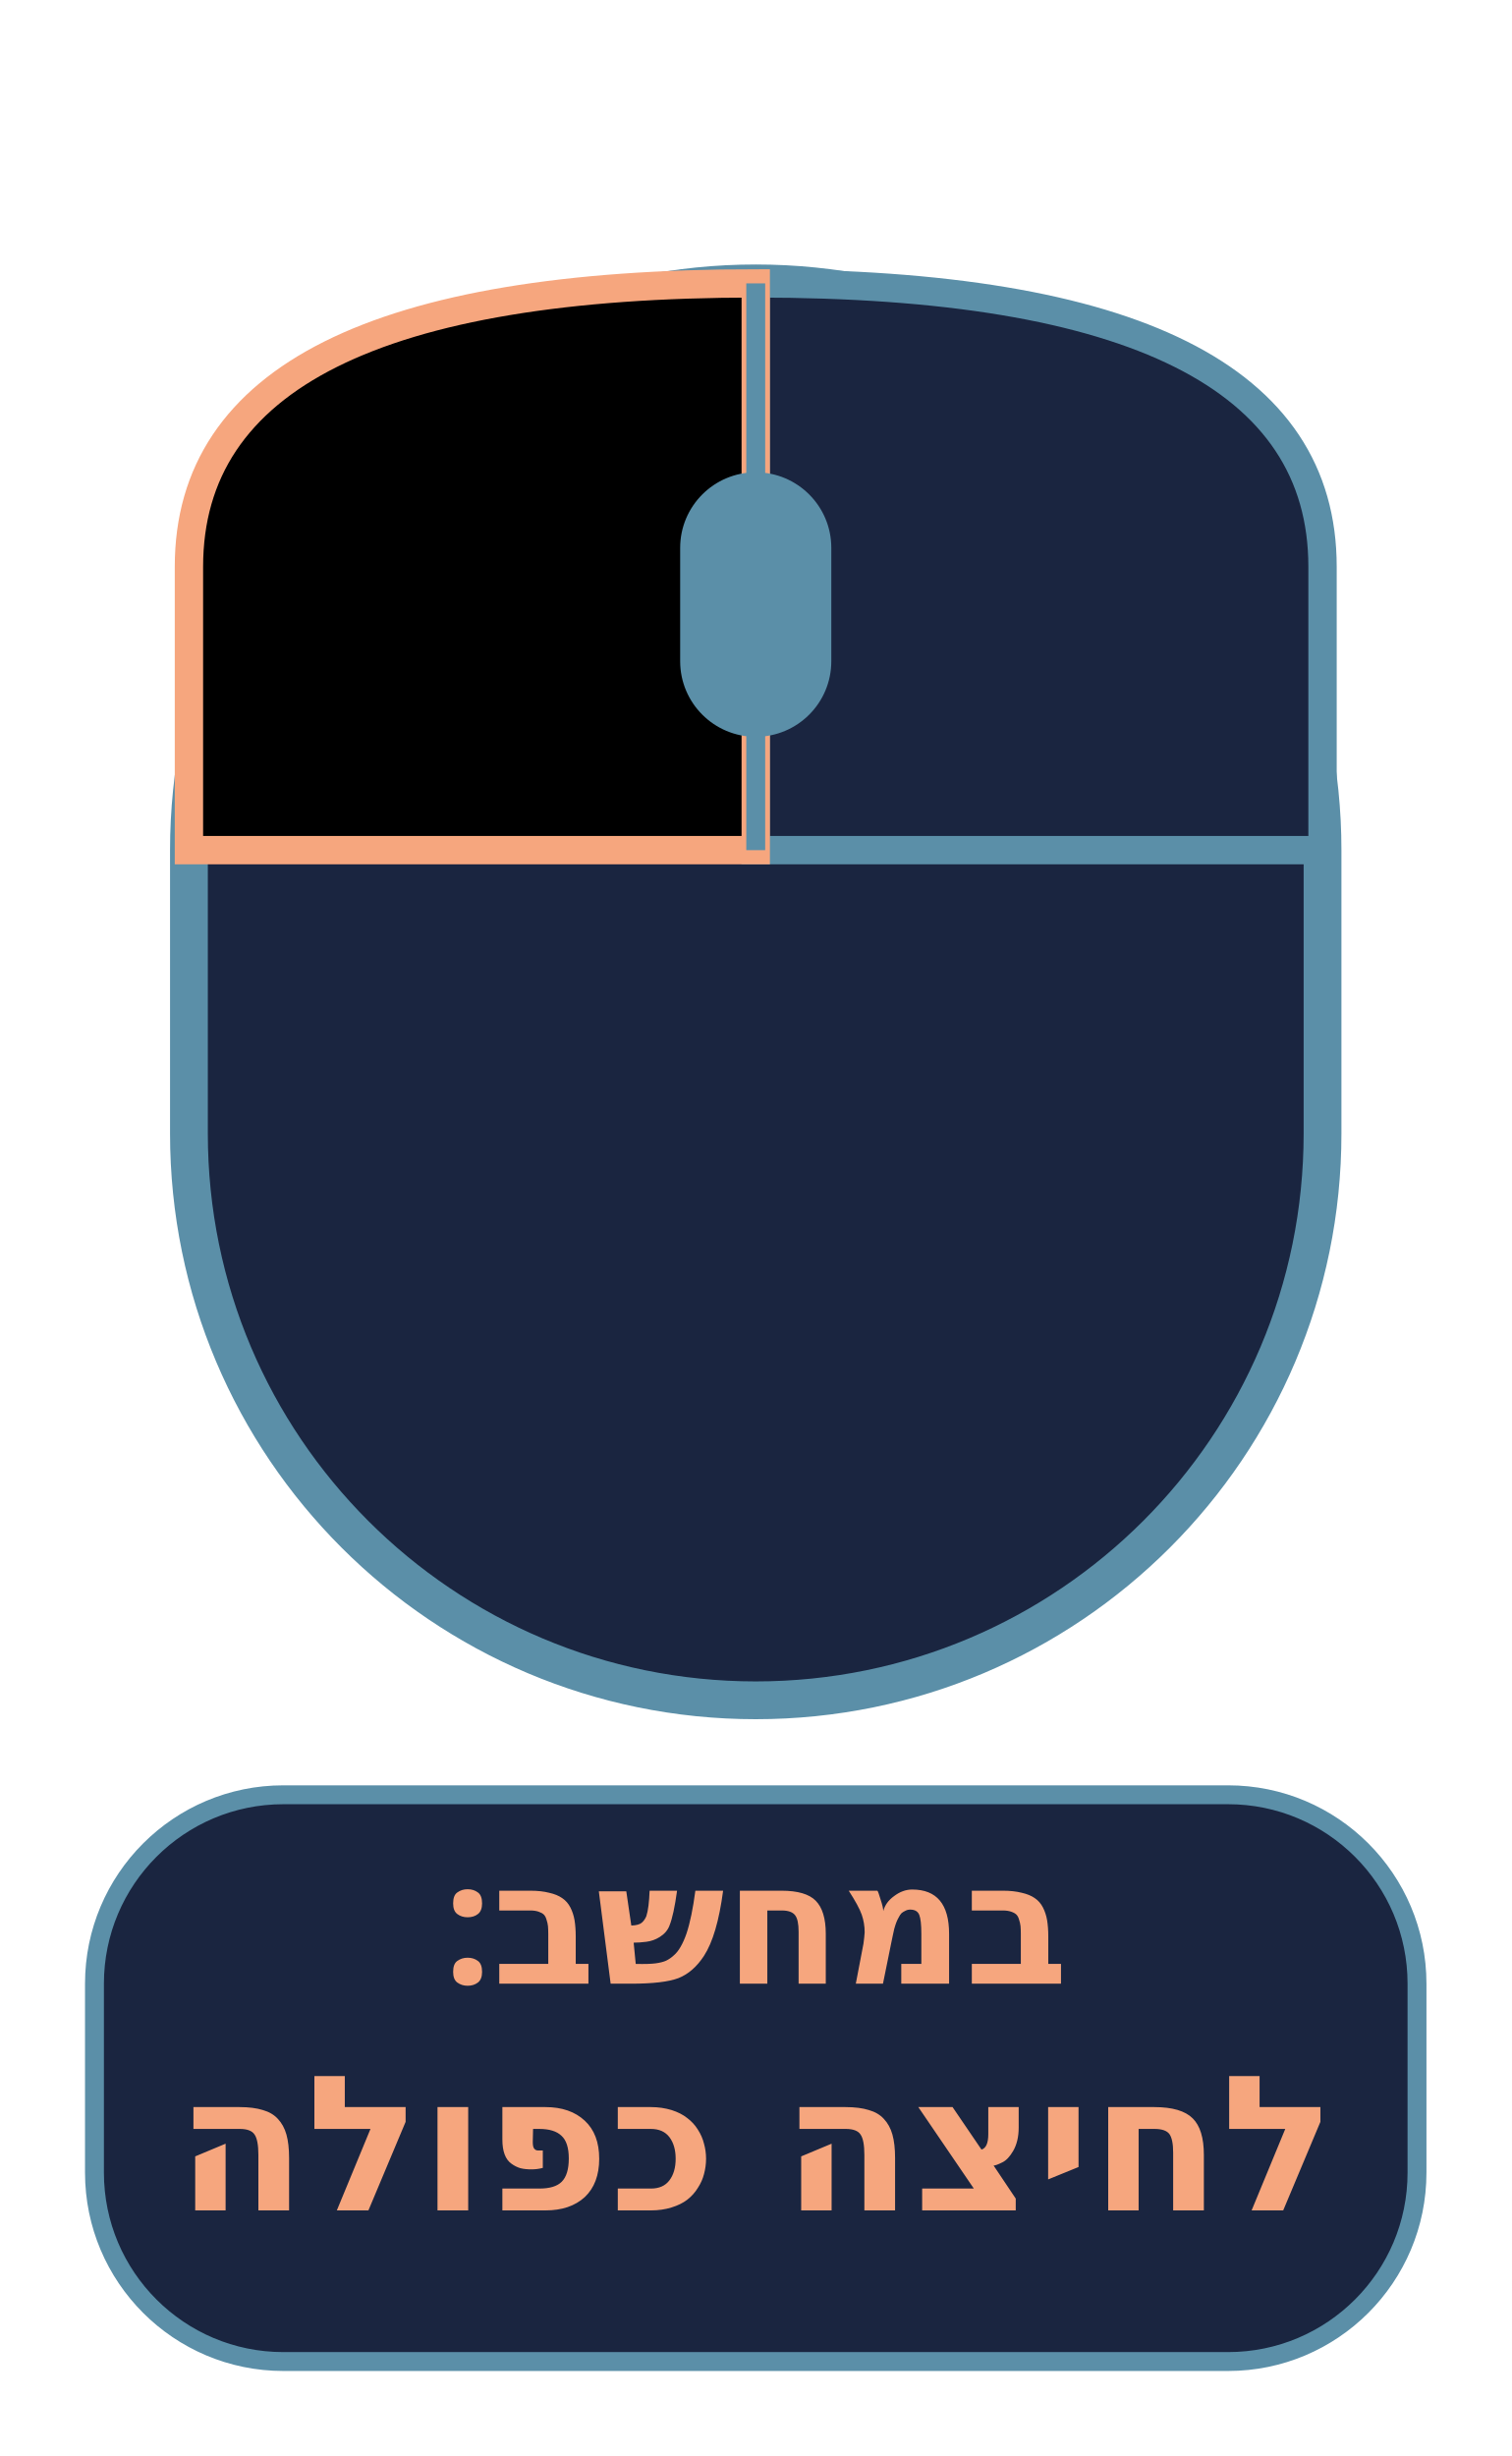
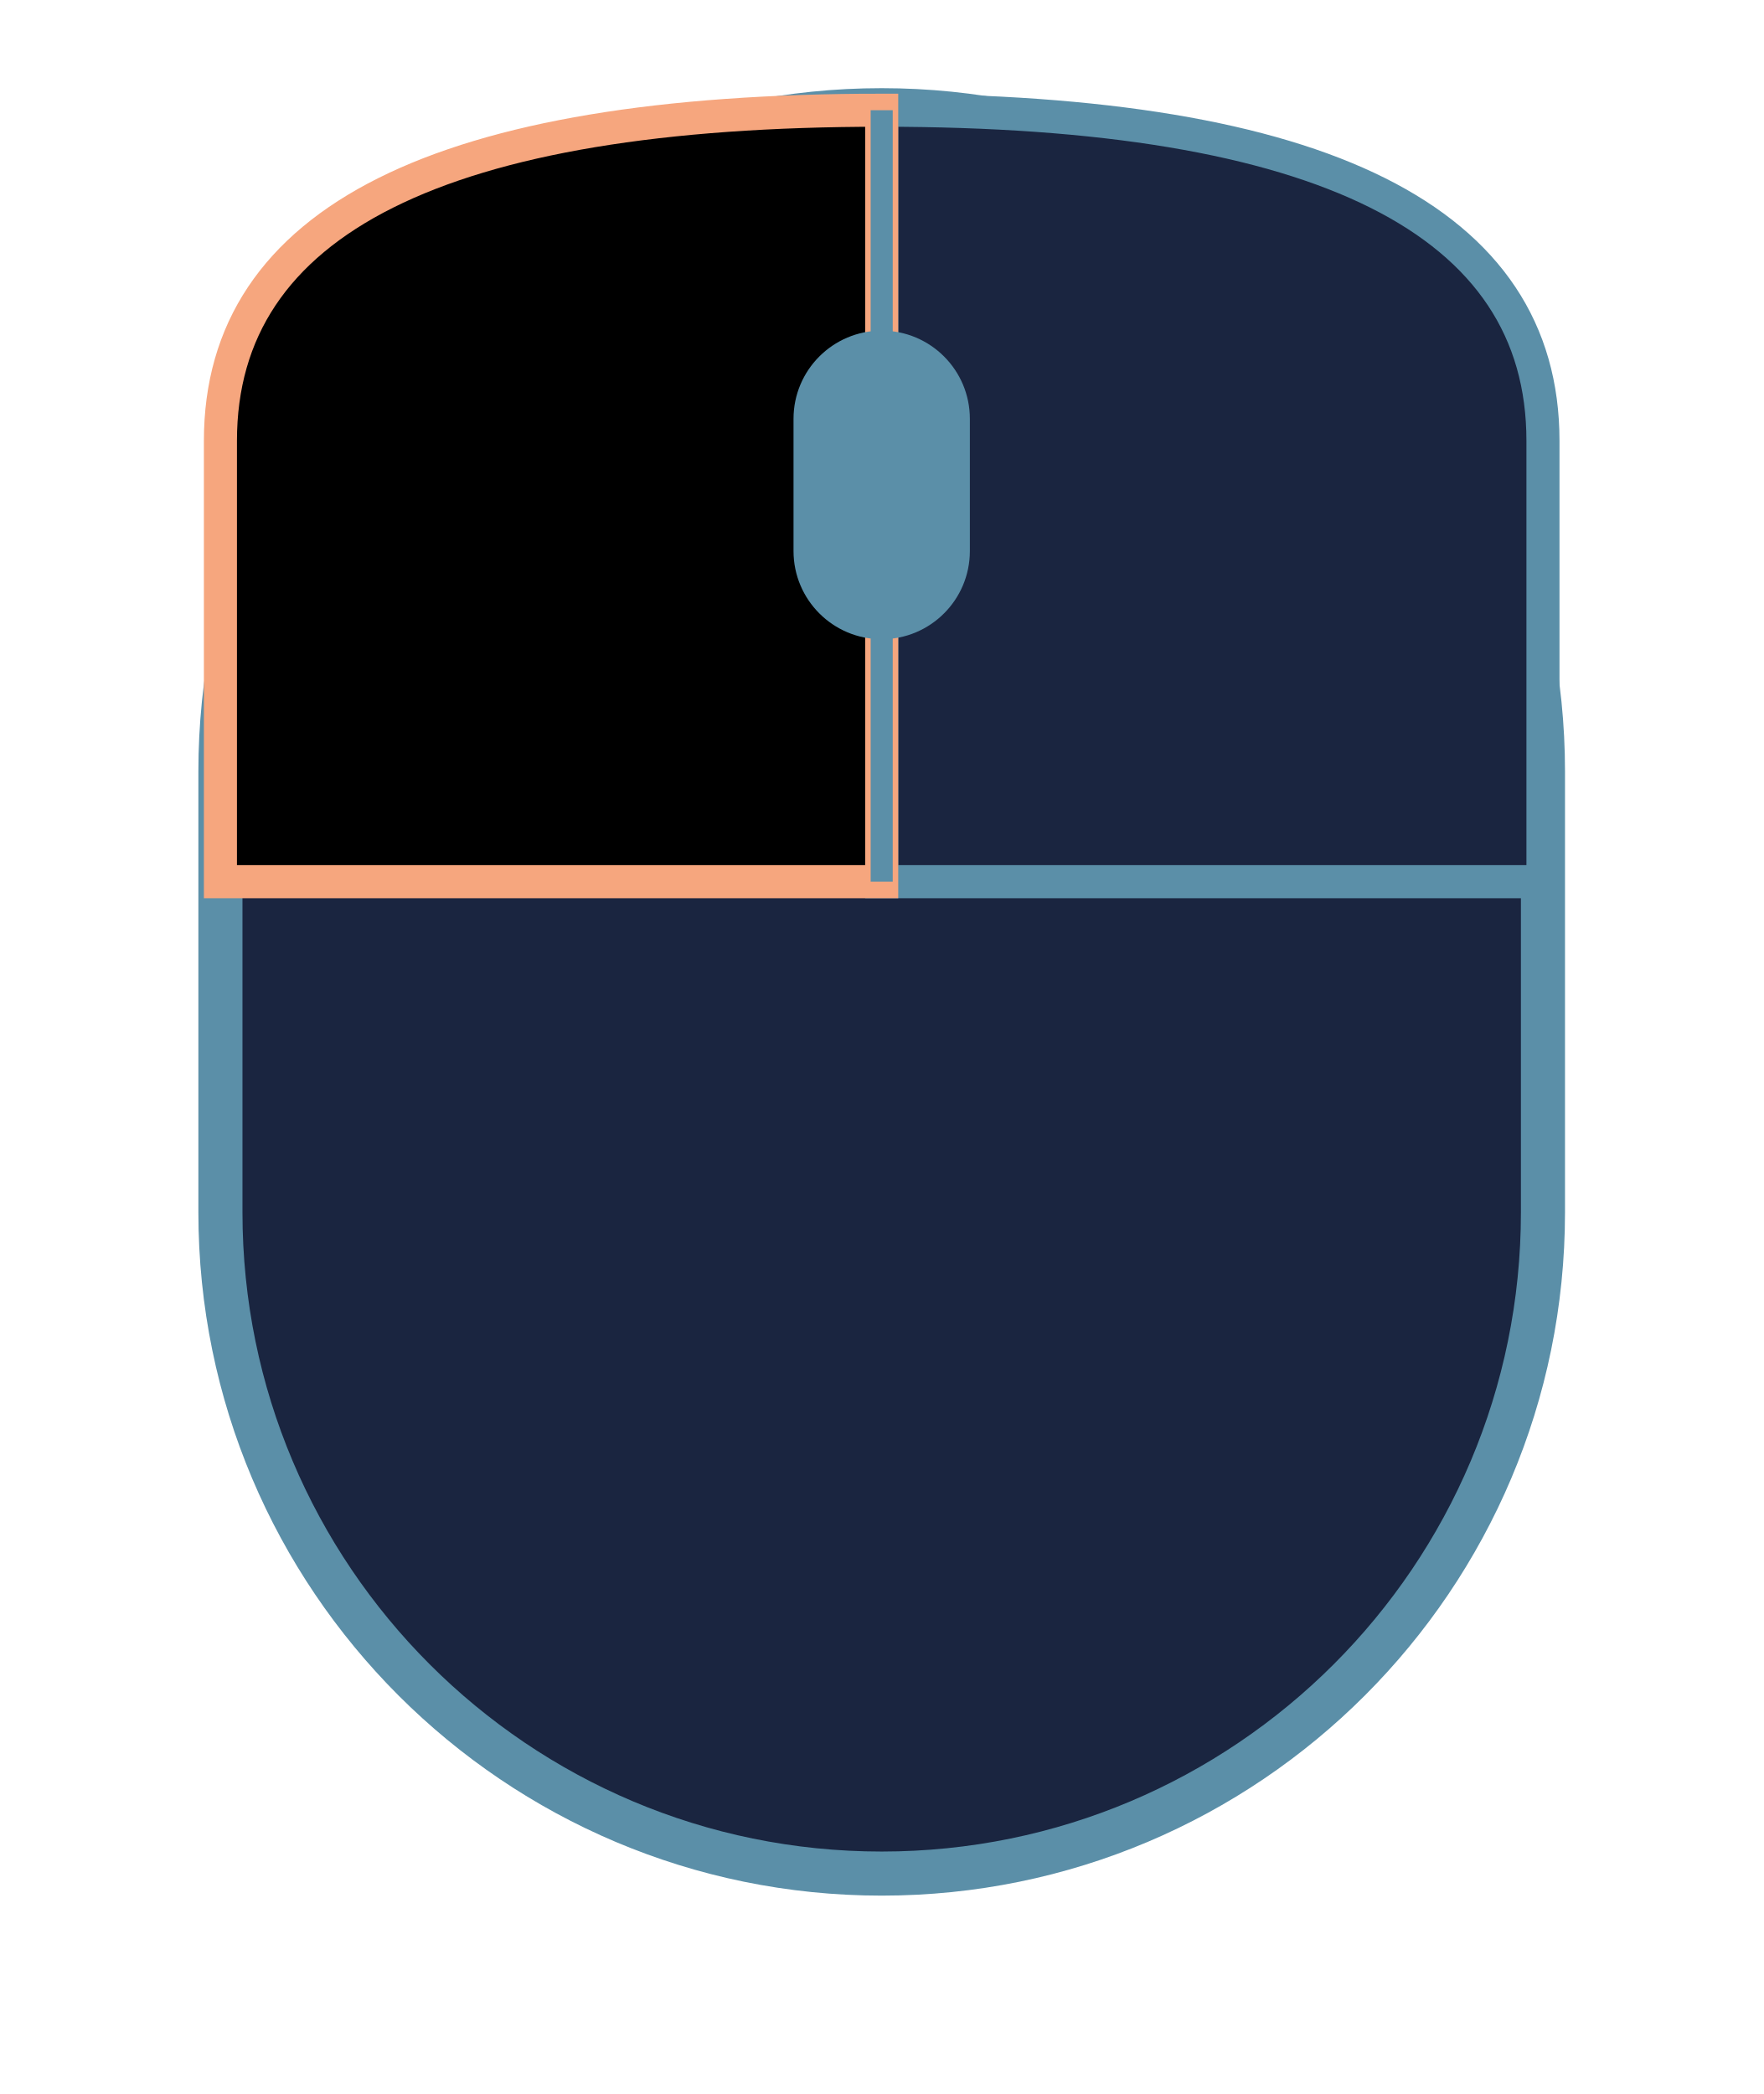
- <svg xmlns="http://www.w3.org/2000/svg" viewBox="0 0 80 130" width="80" height="130">
+ <svg xmlns="http://www.w3.org/2000/svg" viewBox="0 0 80 95" width="80" height="95">
  <style>
    @keyframes dbl-click {
      0% { fill: #1a2540; }
      3% { fill: #f6a67e; }
      6% { fill: #1a2540; }
      9% { fill: #f6a67e; }
      12% { fill: #1a2540; }
      100% { fill: #1a2540; }
    }
    .mouse-body { fill: #1a2540; stroke: #5b8fa8; stroke-width: 2; }
    .mouse-left { animation: dbl-click 2.5s step-end infinite; stroke: #f6a67e; stroke-width: 1.5; }
    .mouse-right { fill: #1a2540; stroke: #5b8fa8; stroke-width: 1.5; }
    .mouse-divider { stroke: #5b8fa8; stroke-width: 1; }
    .mouse-wheel { fill: #5b8fa8; }
  </style>
-   <rect class="mouse-body" x="10" y="15" width="60" height="75" rx="30" />
-   <path class="mouse-right" d="M40,45 L40,15 Q70,15 70,30 L70,45 Z" />
-   <path class="mouse-left" d="M10,45 L10,30 Q10,15 40,15 L40,45 Z" />
-   <line class="mouse-divider" x1="40" y1="15" x2="40" y2="45" />
-   <rect class="mouse-wheel" x="36" y="25" width="8" height="14" rx="4" />
-   <rect rx="10" x="5" y="95" width="70" height="30" fill="#1a2540" stroke="#5b8fa8" stroke-width="1" />
-   <text x="40" y="105" fill="#f6a67e" font-family="Rubik,sans-serif" font-size="9" font-weight="600" text-anchor="middle">:במחשב</text>
-   <text x="40" y="117" fill="#f6a67e" font-family="Rubik,sans-serif" font-size="10" font-weight="700" text-anchor="middle">לחיצה כפולה</text>
+   <rect class="mouse-body" x="10" y="5" width="60" height="80" rx="30" />
+   <path class="mouse-right" d="M40,40 L40,5 Q70,5 70,20 L70,40 Z" />
+   <path class="mouse-left" d="M10,40 L10,20 Q10,5 40,5 L40,40 Z" />
+   <line class="mouse-divider" x1="40" y1="5" x2="40" y2="40" />
+   <rect class="mouse-wheel" x="36" y="15" width="8" height="14" rx="4" />
</svg>
